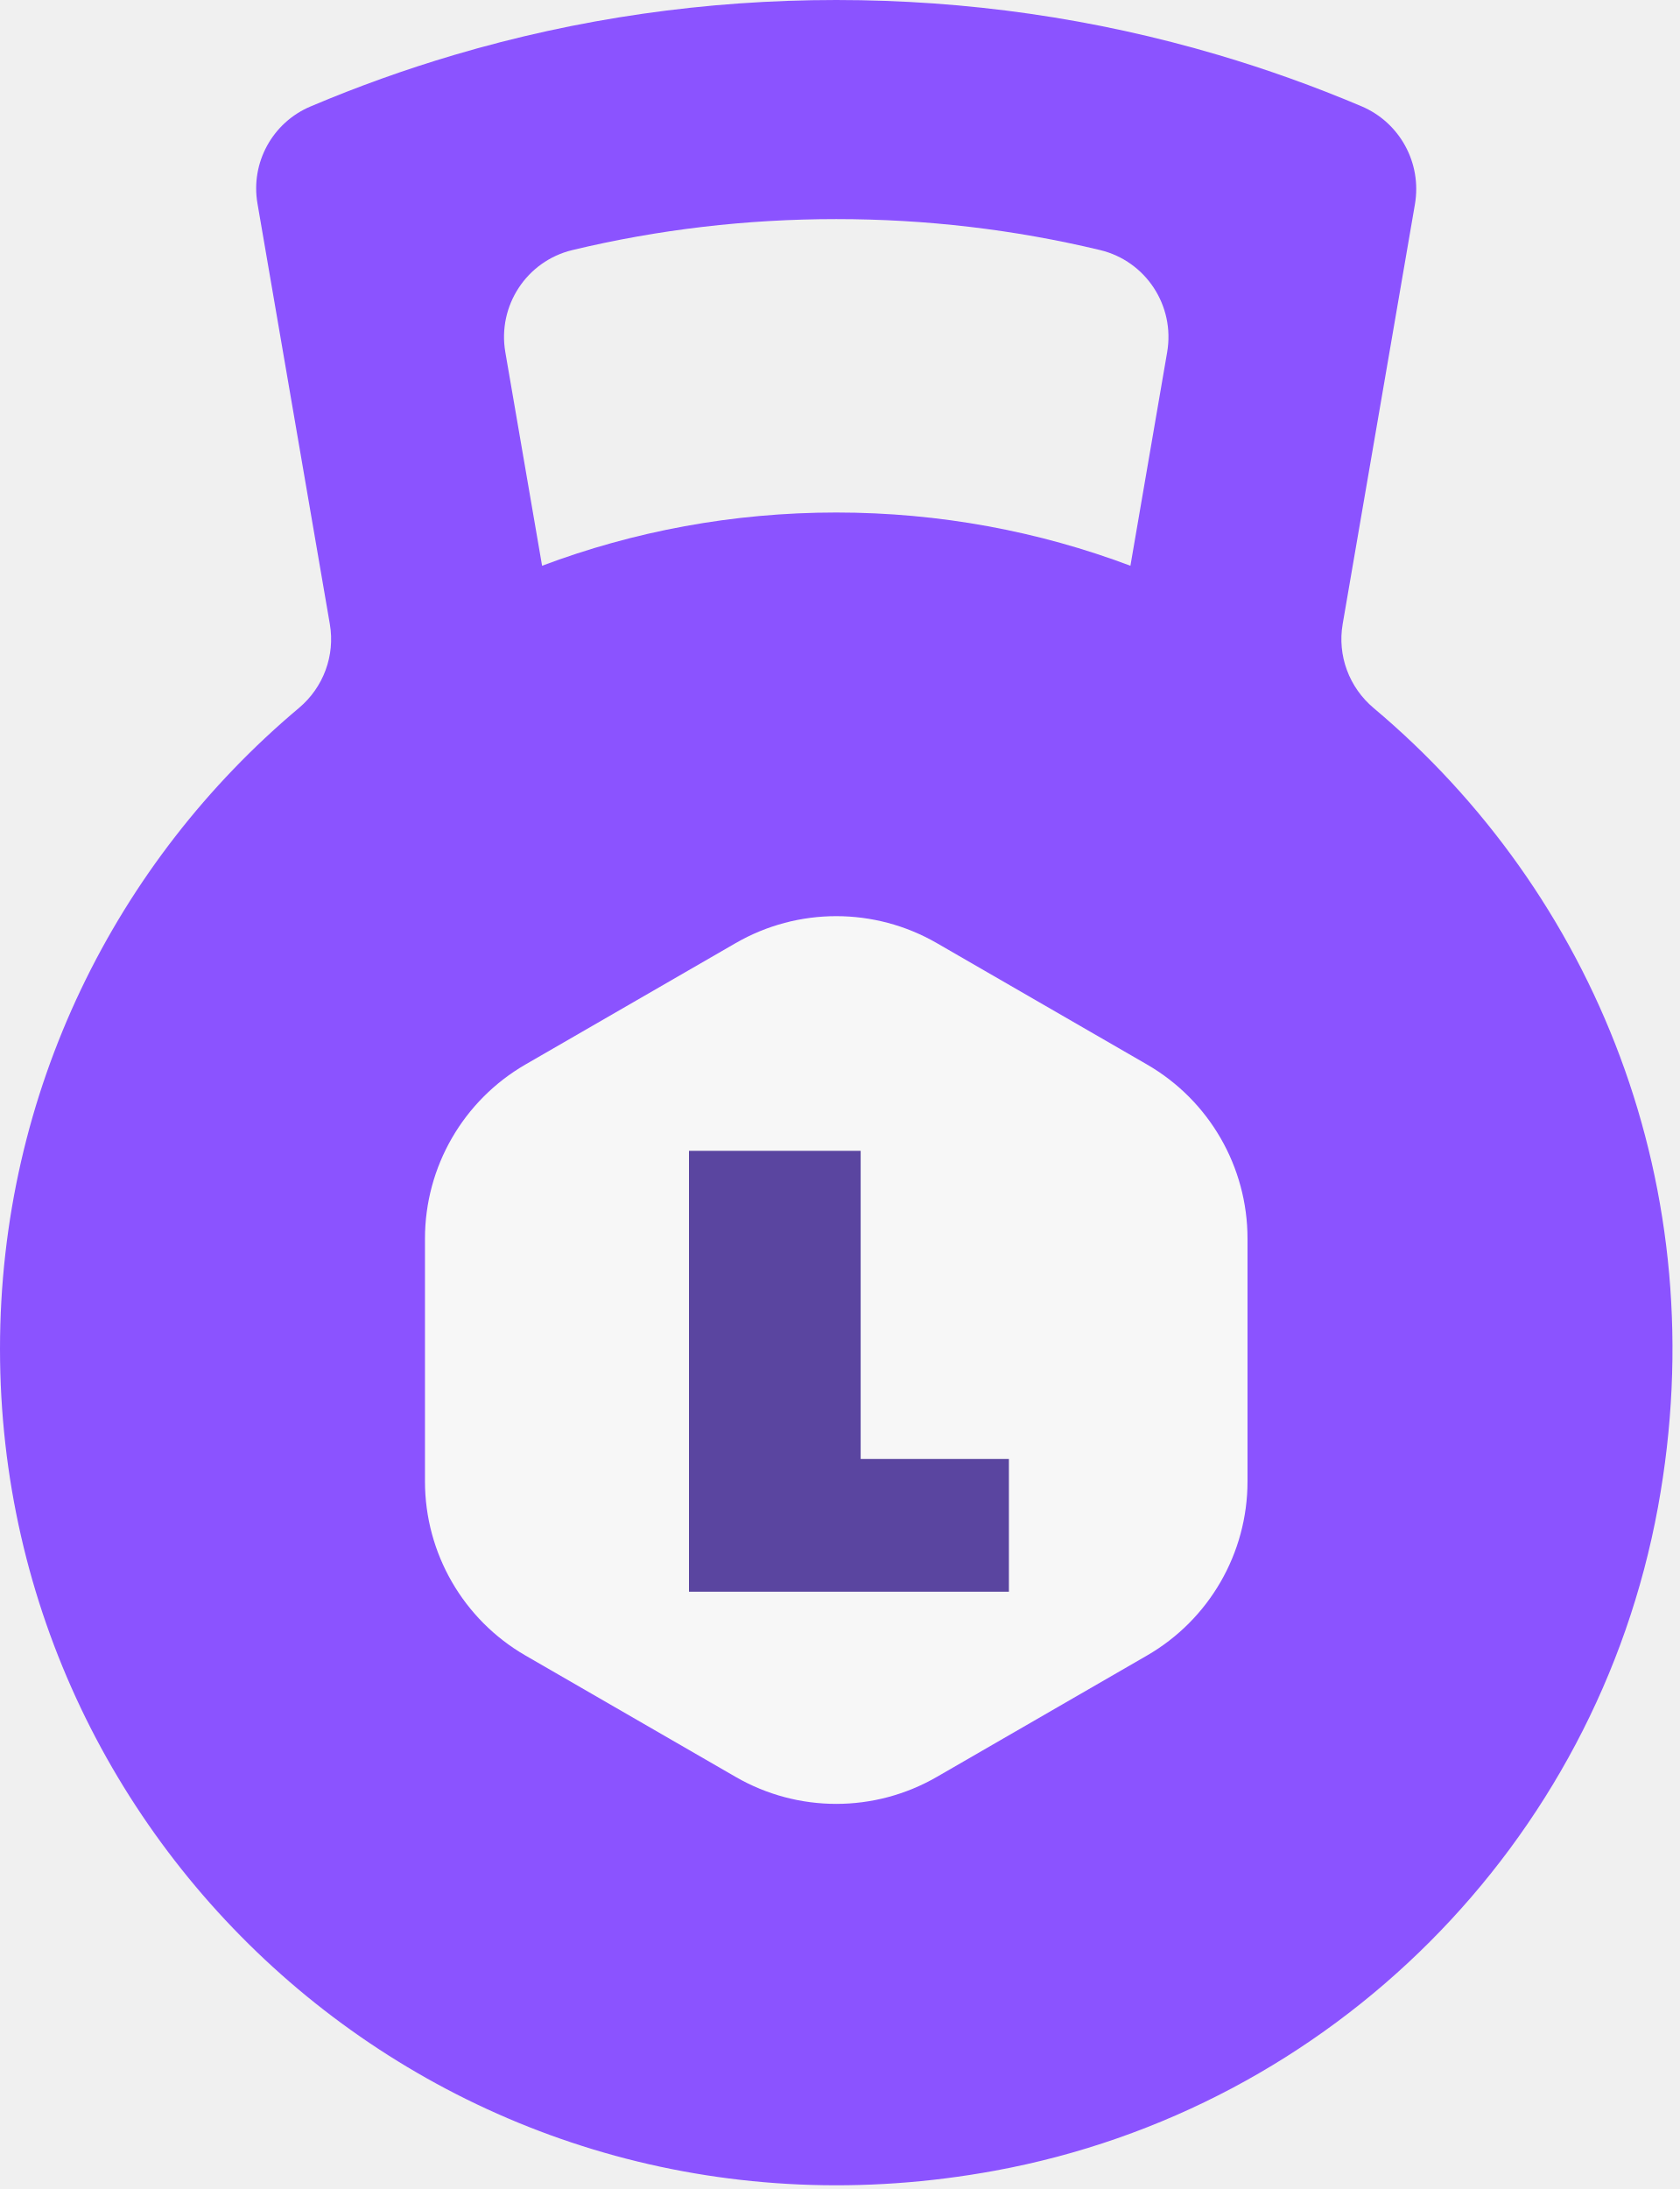
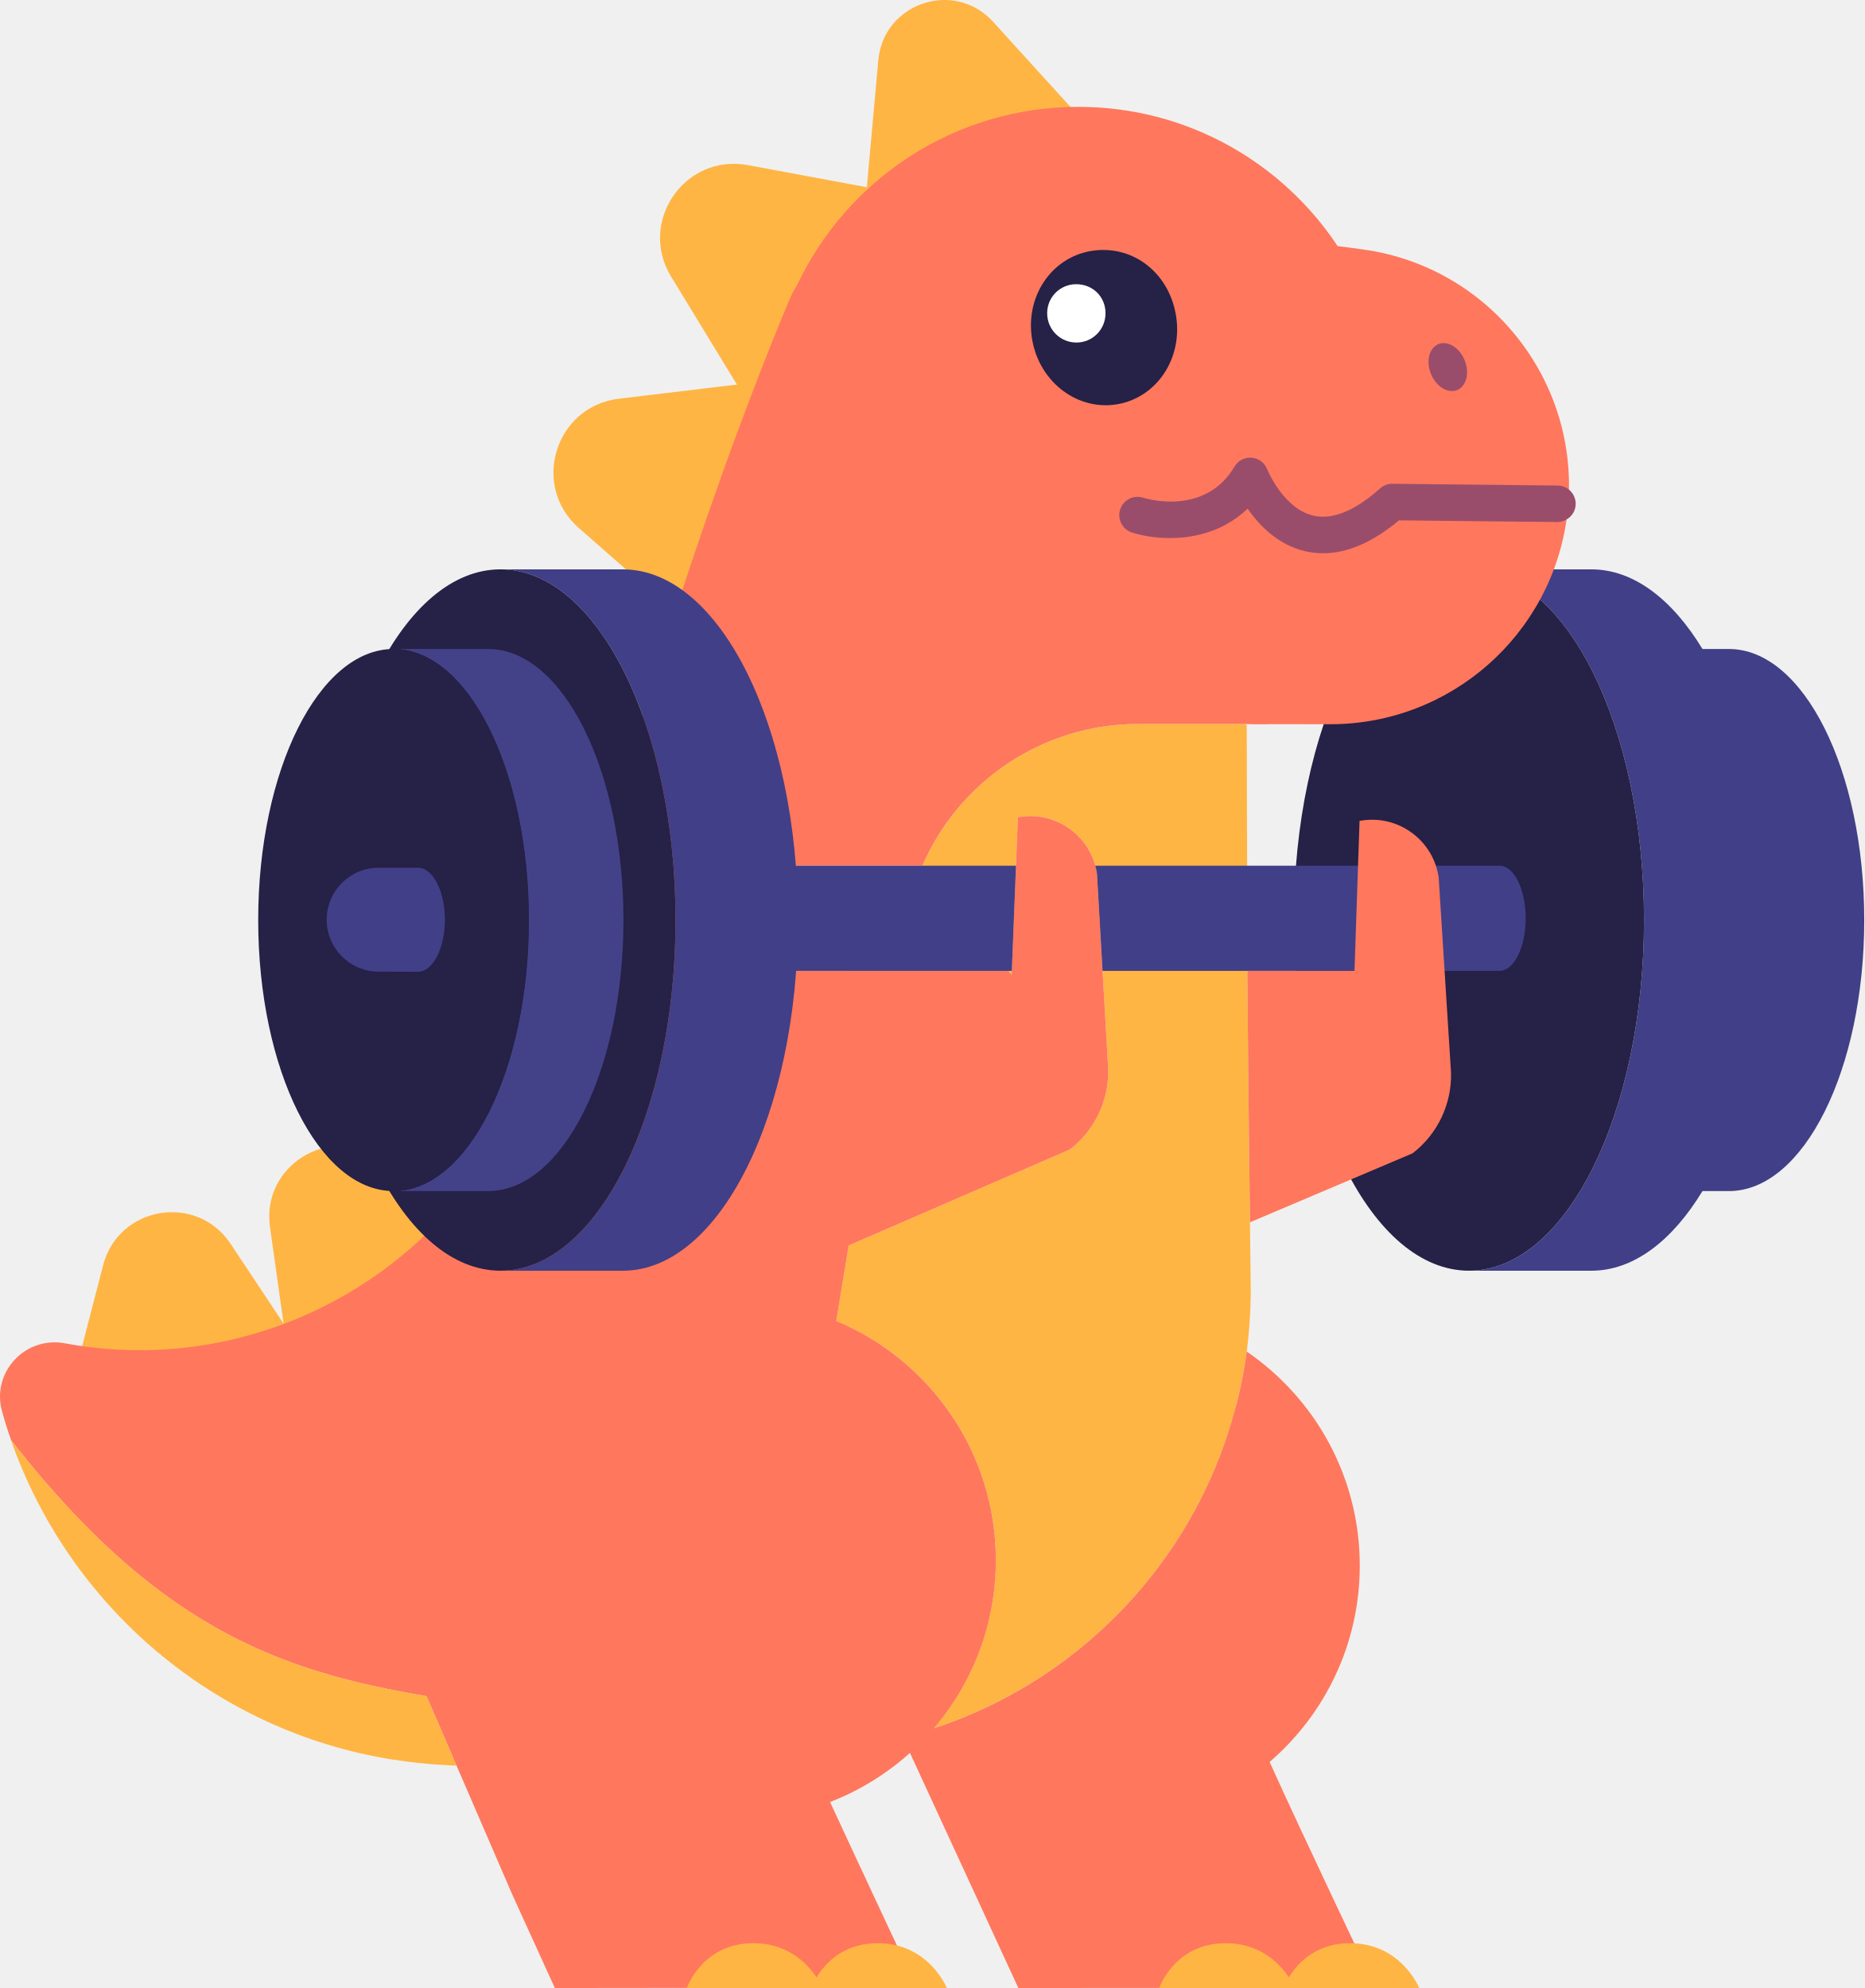
- <svg xmlns="http://www.w3.org/2000/svg" viewBox="0 0 452 589" version="1.1">
-   <g stroke="none" stroke-width="1" fill="none" fill-rule="evenodd">
-     <path d="M122.227,14.789 C109.199,18.64 96.352,23.238 83.727,28.582 L83.551,28.656 C73.309,32.988 67.399,43.804 69.289,54.762 L88.766,167.933 C90.223,176.394 87.032,184.972 80.453,190.496 C31.27,231.777 -2.84217094e-14,293.715 -2.84217094e-14,362.953 C-2.84217094e-14,501.219 124.703,610.371 267.77,584.07 C358.383,567.406 429.575,496.168 446.184,405.547 C461.957,319.508 428.746,240.121 369.684,190.527 C363.09,184.988 359.875,176.414 361.332,167.93 L380.782,54.953 C382.684,43.883 376.719,32.953 366.367,28.582 C353.742,23.238 340.895,18.64 327.871,14.789 C294.641,4.961 260.203,0 225.047,0 C189.899,0 155.457,4.961 122.227,14.789 L122.227,14.789 Z M135.992,94.758 C133.844,82.285 141.727,70.242 154.032,67.289 C177.141,61.746 200.891,58.953 225.047,58.953 C249.211,58.953 272.957,61.746 296.067,67.289 C308.371,70.242 316.254,82.285 314.102,94.758 L304.215,152.23 C279.59,142.965 252.907,137.902 225.047,137.902 C197.188,137.902 170.508,142.965 145.883,152.23 L135.992,94.758 Z" fill="#8B53FF" />
-     <path d="M197.992,253.758 L141.418,286.422 C124.68,296.09 114.367,313.949 114.367,333.277 L114.367,398.609 C114.367,417.933 124.68,435.797 141.418,445.457 L197.992,478.125 C214.735,487.793 235.36,487.793 252.102,478.125 L308.672,445.457 C325.414,435.797 335.727,417.933 335.727,398.609 L335.727,333.277 C335.727,313.949 325.414,296.09 308.672,286.422 L252.102,253.758 C243.731,248.926 234.387,246.512 225.047,246.512 C215.707,246.512 206.364,248.926 197.992,253.758" fill="#F7F7F7" />
-     <polygon fill="#5A45A0" points="271.512 428.285 185.418 428.285 185.418 309.656 231.617 309.656 231.617 392.558 271.512 392.558" />
+ <svg xmlns="http://www.w3.org/2000/svg" id="Layer_2" viewBox="0 0 212.614 226.761">
+   <g id="Layer_6">
+     <path d="M142.56,139.008c-.06-4.36-.13-9.92-.18-15.37-.02-1.54-.04-3.06-.05-4.55v-.38c-.03-2.43-.05-4.75-.06-6.84,0-.27,0-.54-.01-.81-.01-2.49-.02-4.59-.01-6.08-.02-7.42-.06-22.25-.06-22.25,0,0-.05-.04-.15-.12-.01-.01-.03-.02-.04-.03h-12.18c-.612,0-1.218.028-1.821.068-.121.008-.242.015-.363.025-.582.047-1.16.111-1.731.195-.103.015-.206.034-.309.05-.092.015-.182.036-.273.052-.445.075-.89.154-1.328.251-.066.015-.133.027-.199.042-.487.112-.965.246-1.441.384-.075.022-.152.038-.227.06-.116.035-.232.07-.349.107-.547.172-1.089.357-1.622.563-.06.023-.12.05-.18.074-.5.198-.993.411-1.478.637-.087.041-.176.079-.262.121-.509.244-1.007.504-1.498.778-.099.055-.196.112-.294.169-.992.571-1.944,1.205-2.853,1.896-.009.007-.019.013-.028.02-.086.066-.174.131-.259.198-.443.346-.876.706-1.297,1.079-.069.062-.137.127-.206.189-.075.068-.145.142-.219.211-.323.3-.645.601-.954.916-.035.036-.072.071-.107.108-.396.409-.775.834-1.144,1.267-.074.086-.147.173-.219.261-.118.141-.225.291-.339.435-.241.303-.487.602-.714.915-.034.047-.065.095-.099.142-.317.442-.62.895-.91,1.358-.046.073-.093.144-.139.217-.299.487-.582.986-.851,1.493-.05.094-.098.189-.147.284-.27.524-.528,1.056-.764,1.601h0c-.957,2.211-1.629,4.582-1.966,7.073l-.17.92c-2.549.611-4.774,2.048-6.389,4.007h18.33c.126.152.261.294.379.453l.71-17.99.31-.04c4.19-.61,8.1,2.3,8.71,6.49l1.28,22.31c.08,3.56-1.55,6.97-4.36,9.14l-2.78,1.21-9.27,4.02-.87.38-8.83,3.83-3.486,1.514-1.42,8.616c.001 0.0.002.001.002.001.248.103.485.226.73.336.414.186.831.364,1.234.568.305.154.597.331.896.495.33.182.666.353.989.546.241.145.47.309.706.46.366.234.737.461,1.091.711,7.592,5.35,12.551,14.183,12.551,24.175v.004c-.001.711-.033,1.413-.083,2.111-.008.116-.014.233-.023.349-.055.661-.133,1.315-.231,1.963-.021.138-.043.275-.066.412-.106.645-.229,1.284-.377,1.913-.024.104-.053.206-.079.309-.143.582-.303,1.158-.48,1.726-.032.102-.06.206-.093.308-.191.592-.406,1.173-.633,1.748-.061.155-.123.31-.186.464-.229.552-.474,1.097-.735,1.632-.075.153-.153.303-.231.455-.26.509-.53,1.012-.818,1.503-.072.123-.146.244-.22.365-.28.462-.573.915-.877,1.36-.094.138-.186.278-.283.414-.338.478-.692.944-1.058,1.401-.109.136-.219.271-.33.405-.087.105-.17.213-.259.317,9.654-3.171,18.069-9.069,24.336-16.775,4.82-5.91,8.38-12.88,10.26-20.52.46-1.85.82-3.75,1.08-5.67.07-.52.13-1.04.18-1.56.07-.65.12-1.29.16-1.94.08-1.16.12-2.32.12-3.49,0-.63-.04-3.62-.09-7.77v-.4Z" fill="#ffb544" />
+     <path d="M43.315,132.101c-5.81-3.902-13.498.913-12.524,7.843l1.89,13.445,21.905-13.719-11.271-7.569h0Z" fill="#ffb544" />
+     <path d="M100.172,6.867l-1.749,19.343,30.191-6.834-15.422-16.965c-4.441-4.771-12.433-2.036-13.02,4.455Z" fill="#ffb544" />
+     <path d="M26.303,141.88c-3.863-5.818-12.789-4.319-14.541,2.44l-3.23,12.46,24.891-4.177-7.12-10.723h0Z" fill="#ffb544" />
+     <path d="M85.288,18.834c-7.184-1.335-12.56,6.463-8.757,12.703l9.043,14.838,16.798-24.367-17.085-3.174h0Z" fill="#ffb544" />
+     <path d="M66.006,60.219l13.061,11.462,8.757-28.271-17.253,2.071c-7.255.871-10.058,9.919-4.565,14.738Z" fill="#ffb544" />
+     <path d="M144.799,200.977c6.292-5.421,10.281-13.441,10.281-22.398,0-10.141-5.109-19.086-12.89-24.41-.26,1.92-.62,3.819-1.08,5.669-.084.34-.189.671-.279,1.008-1.938,7.238-5.371,13.856-9.973,19.501,0,0,0,.001-.001.001-.003.004-.005.007-.008.011-6.27,7.71-14.69,13.61-24.35,16.78-.659.22-1.319.42-1.978.6.033.043.069.084.102.127-.623.069-1.165.231-1.54.568.448.979,13.059,28.328,13.059,28.328l40.726-.023s-8.436-17.689-12.068-25.761Z" fill="#ff775d" fill-rule="evenodd" />
+     <path d="M197.183,74.028h-3.019c-3.447-5.676-7.859-9.084-12.668-9.084h-13.963v.001h0c11.027,0,19.966,17.908,19.966,39.999s-8.94,39.999-19.966,39.999h0v.002h13.963c4.81,0,9.222-3.409,12.669-9.085h3.018c8.523,0,15.432-13.841,15.432-30.916s-6.909-30.916-15.432-30.916Z" fill="#413f87" />
+     <ellipse cx="167.532" cy="104.943" rx="19.966" ry="39.999" fill="#252147" />
+     <path d="M144.51,82.578h-2.51c-.01-.01-.02-.01-.03-.02h.07v-2.24h.47l2,2.26Z" fill="#ff775d" />
+     <path d="M155.4,28.448c-.95-.13-1.9-.26-2.85-.38-6.34-9.57-17.21-15.88-29.56-15.88-14.13,0-26.33,8.26-32.03,20.22-.38.61-.71,1.25-1,1.94-10.65,25.59-18.53,52.87-26.48,80.11l-9.01,19.38c-8.88,12.87-24.38,20.99-40.99,20.11-2.06-.11-4.09-.35-6.06-.72-4.55-.86-8.44,3.32-7.18,7.78.3,1.09.64,2.17,1.02,3.24h-.01c1.31,1.68,2.6,3.27,3.88,4.75.04.06.08.11.14.16l.001.001c6.41,7.439,12.49,12.47,18.459,15.989,4.823,2.846,9.572,4.701,14.368,6.043.761.213,1.524.414,2.289.603.252.062.503.124.755.183.807.192,1.616.372,2.428.543.216.045.433.091.65.135,1.466.298,2.94.57,4.427.824l9.784,22.636,4.85,10.648,36.374-.038h4.896s-6.01-12.794-9.884-21.178c11.059-4.277,18.906-15.005,18.906-27.573,0-12.299-7.512-22.84-18.197-27.294-.001-0-.002-.001-.002-.001l1.42-8.616,3.486-1.514,8.83-3.83.87-.38,9.27-4.02,2.78-1.21c2.81-2.17,4.44-5.58,4.36-9.14l-1.28-22.31c-.61-4.19-4.52-7.1-8.71-6.49l-.31.04-.71,17.99c-.118-.158-.254-.301-.379-.453h-29.078v-12h19.273c4.158-9.605,13.707-16.167,24.625-16.167h12.18c-.01-.01-.02-.01-.03-.02h.07c.21.01.4.02.55.02.32.01.49.02.49.02h2.35l6.3.01c13.72,0,25.29-10.22,27-23.83,1.85-14.79-8.55-28.32-23.33-30.33Z" fill="#ff775d" fill-rule="evenodd" />
+     <path d="M127.486,46.1c-4.526.809-8.878-2.44-9.755-7.285-.878-4.849,2.085-9.386,6.647-10.176,4.652-.806,8.854,2.321,9.725,7.238.862,4.865-2.081,9.412-6.617,10.223Z" fill="#252147" />
+     <path d="M122.789,39.072c-1.839.015-3.338-1.46-3.36-3.307-.022-1.849,1.45-3.341,3.303-3.347,1.889-.006,3.336,1.414,3.351,3.288.015,1.854-1.45,3.351-3.294,3.366Z" fill="#fff" />
+     <g id="Layer_1-2">
+       <polygon points="115.398 110.745 115.872 98.745 85.923 98.745 85.923 110.745 108.566 110.745 115.001 110.745 115.398 110.745" fill="#413f87" />
+       <path d="M171.012,98.745h-46.097c.081.297.15.6.196.913l.636,11.087h45.265c1.654,0,2.995-2.686,2.995-5.999,0-3.315-1.341-6.001-2.995-6.001Z" fill="#413f87" />
+       <path d="M71.041,64.944h-13.963v.001c11.027,0,19.966,17.908,19.966,39.999s-8.939,39.999-19.966,39.999v.002h13.963c11.027,0,19.966-17.909,19.966-40s-8.94-40-19.966-40Z" fill="#413f87" />
+       <ellipse cx="57.078" cy="104.943" rx="19.966" ry="39.999" fill="#252147" />
+       <path d="M55.672,74.028h-10.792v.001c8.523,0,15.432,13.841,15.432,30.915s-6.909,30.915-15.432,30.915v.001h10.792c8.523,0,15.432-13.841,15.432-30.916s-6.909-30.916-15.432-30.916Z" fill="#434289" />
+       <ellipse cx="44.88" cy="104.943" rx="15.432" ry="30.915" fill="#252147" />
+     </g>
+     <path d="M164.081,100.111l-.003-.03c-.296-2.031-1.365-3.826-3.011-5.053-1.645-1.228-3.671-1.739-5.701-1.444l-.31.045-.578,17.117h-12.215l-.002.33s.01.529.01.793c.01,2.09.03,4.41.06,6.84v.38c.01,1.49.03,3.01.05,4.55.05,5.45.12,11.01.18,15.37v.41l18.487-7.842.083-.049c2.815-2.168,4.445-5.584,4.359-9.151l-1.408-22.265Z" fill="#ff775d" />
+     <path d="M150.898,63.108c-.712,0-1.415-.083-2.109-.249-3.061-.733-5.191-2.955-6.504-4.844-4.23,4.085-10.222,3.687-13.197,2.718-1.093-.356-1.69-1.531-1.333-2.623.355-1.091,1.525-1.688,2.615-1.336.292.092,7.058,2.153,10.42-3.546.405-.685,1.166-1.085,1.959-1.018.794.064,1.482.575,1.772,1.316.015.038,1.822,4.479,5.253,5.288,2.174.513,4.741-.53,7.626-3.103.387-.346.897-.536,1.407-.528l18.839.201c1.149.013,2.071.954,2.059,2.103-.013,1.149-.954,2.039-2.103,2.059l-18.052-.193c-2.983,2.498-5.882,3.755-8.652,3.755Z" fill="#994d6a" />
+     <path d="M50.745,104.911c0,3.279-1.385,5.936-3.093,5.936-.295,0-2.308-.007-4.486-.015-3.266-.012-5.908-2.663-5.908-5.929h0c0-3.275,2.654-5.929,5.929-5.929h4.465c1.708,0,3.093,2.658,3.093,5.936Z" fill="#413f87" />
+     <ellipse cx="165.119" cy="41.871" rx="2.073" ry="2.83" transform="translate(-3.5967 65.3763) rotate(-22.1605)" fill="#994d6a" />
+     <path d="M52.074,201.404l-.552-1.277h0l-2.874-6.65c-1.487-.254-2.961-.525-4.426-.823-.001-0-.001-0-.001-0-.001-0-.001-0-.002-0-2.055-.418-4.092-.895-6.12-1.463l-.001-0s-.001,0-.001-0c-1.78-.498-3.554-1.067-5.327-1.732-.075-.028-.15-.058-.225-.087-.482-.183-.964-.372-1.446-.57-.154-.063-.307-.128-.461-.193-.406-.171-.813-.346-1.22-.528-.185-.083-.37-.166-.554-.251-.382-.176-.765-.358-1.147-.545-.194-.095-.388-.188-.583-.285-.395-.198-.79-.405-1.186-.616-.173-.092-.347-.181-.521-.276-.565-.308-1.131-.627-1.698-.961-1.022-.602-2.047-1.267-3.076-1.962-1.219-.824-2.443-1.698-3.676-2.666-2.884-2.263-5.813-4.959-8.807-8.149-.961-1.023-1.926-2.081-2.901-3.213l-.001-.001v-0c-.06-.05-.1-.1-.14-.16-1.28-1.48-2.57-3.07-3.88-4.75,6.58,18.83,23.07,33.19,43.52,36.46h.04l.018-.002c1.915.304,3.86.519,5.84.624l1.407.074Z" fill="#ffb544" />
+     <path d="M146.397,226.761s1.742-5.111,7.581-5.111,7.878,5.111,7.878,5.111h-15.459Z" fill="#ffb544" />
+     <path d="M132.208,226.761s1.742-5.111,7.581-5.111,7.878,5.111,7.878,5.111h-15.459Z" fill="#ffb544" />
+     <path d="M92.525,226.761s1.742-5.111,7.581-5.111,7.878,5.111,7.878,5.111h-15.459Z" fill="#ffb544" />
+     <path d="M78.337,226.761s1.742-5.111,7.581-5.111,7.878,5.111,7.878,5.111h-15.459Z" fill="#ffb544" />
  </g>
</svg>
